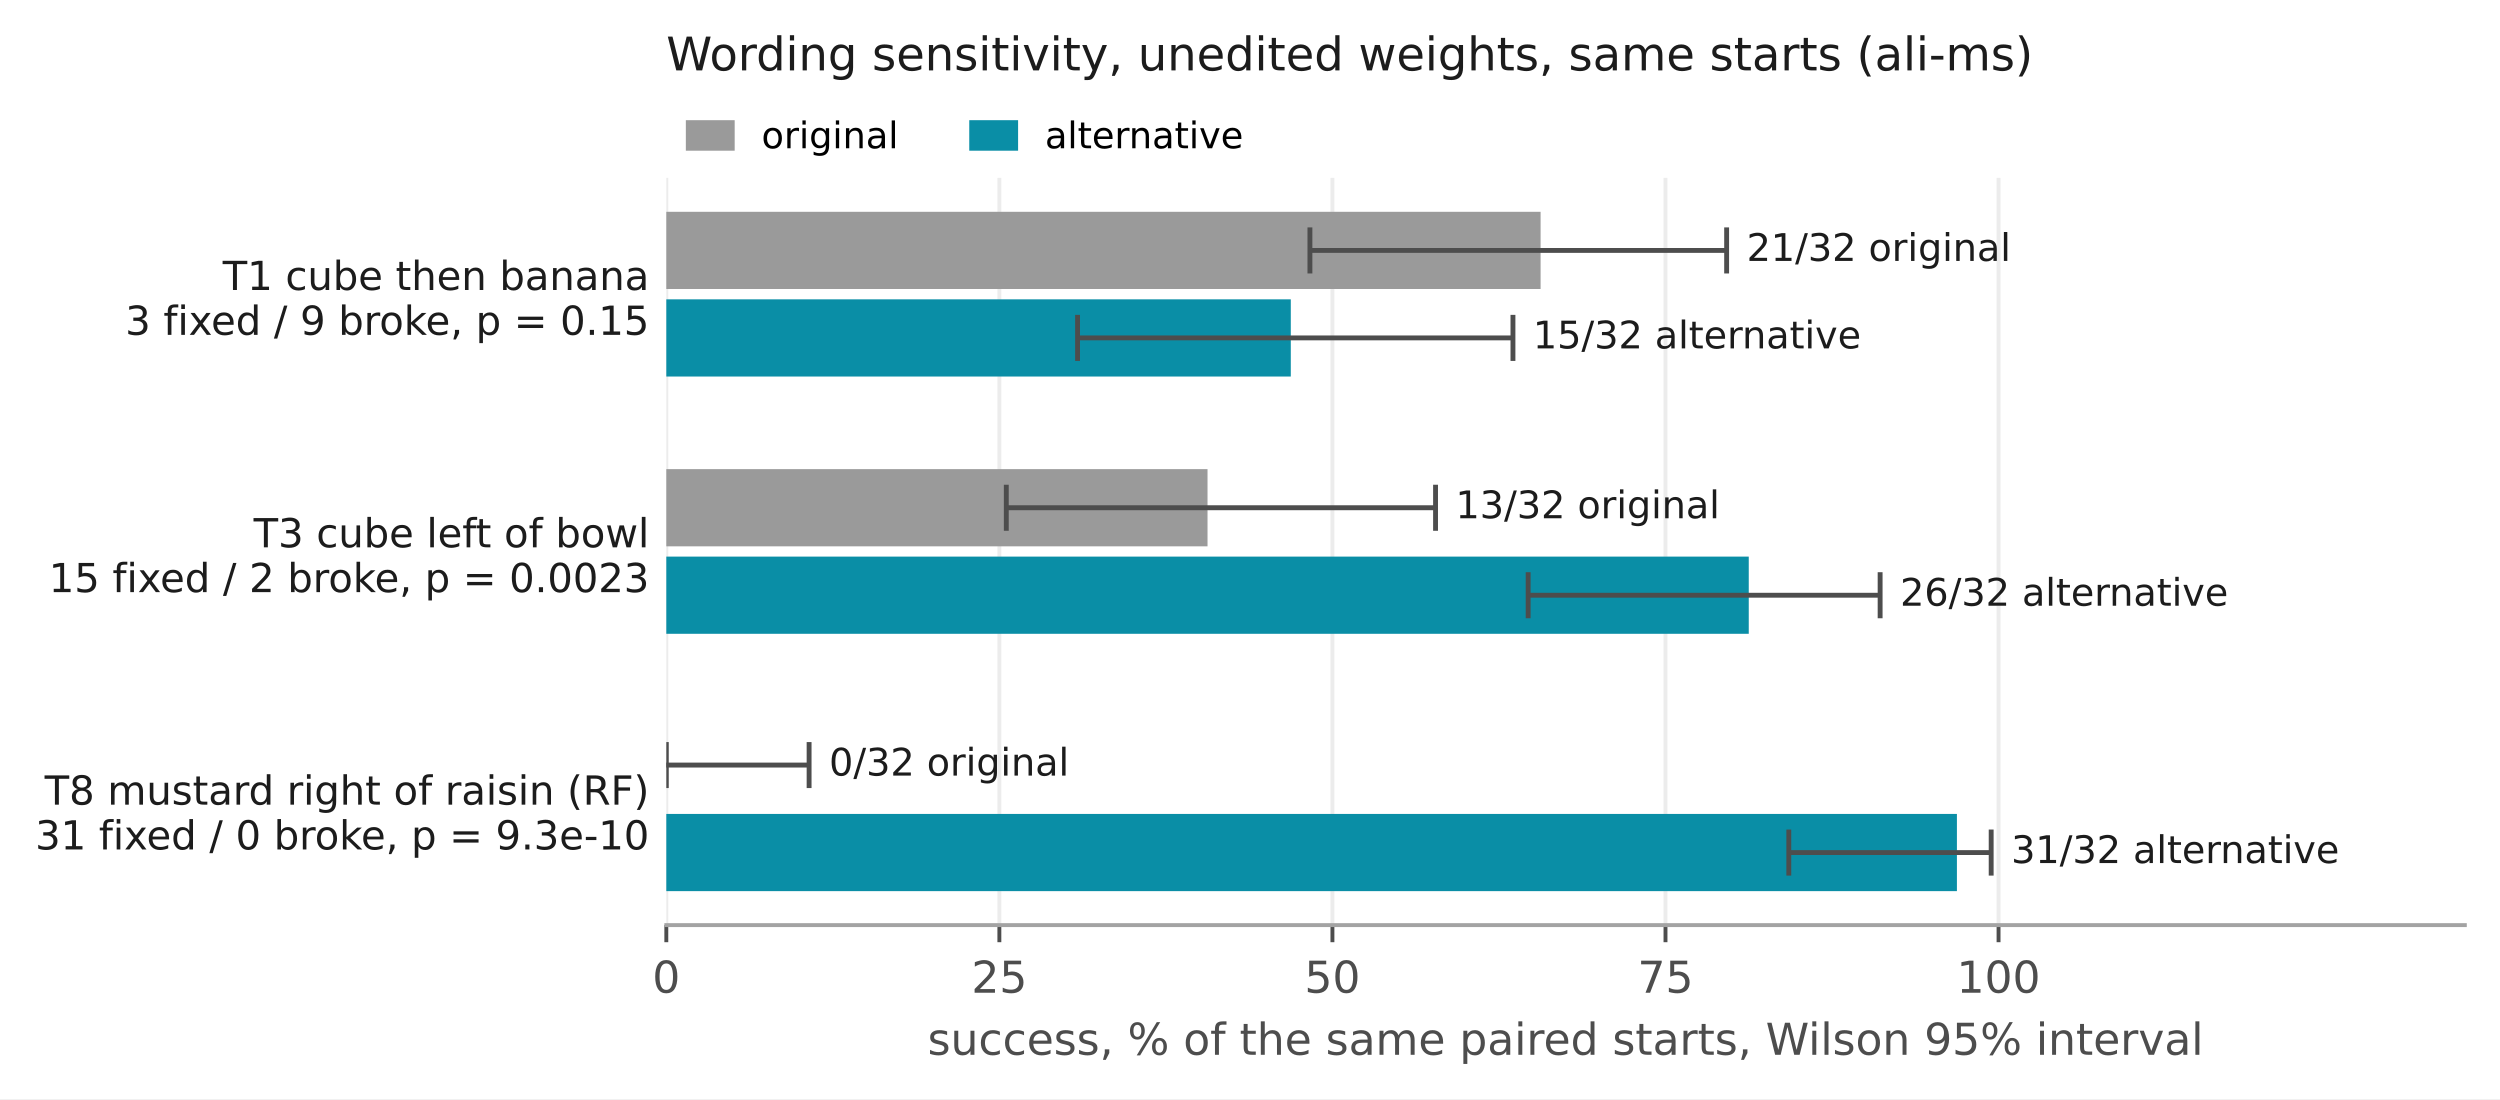
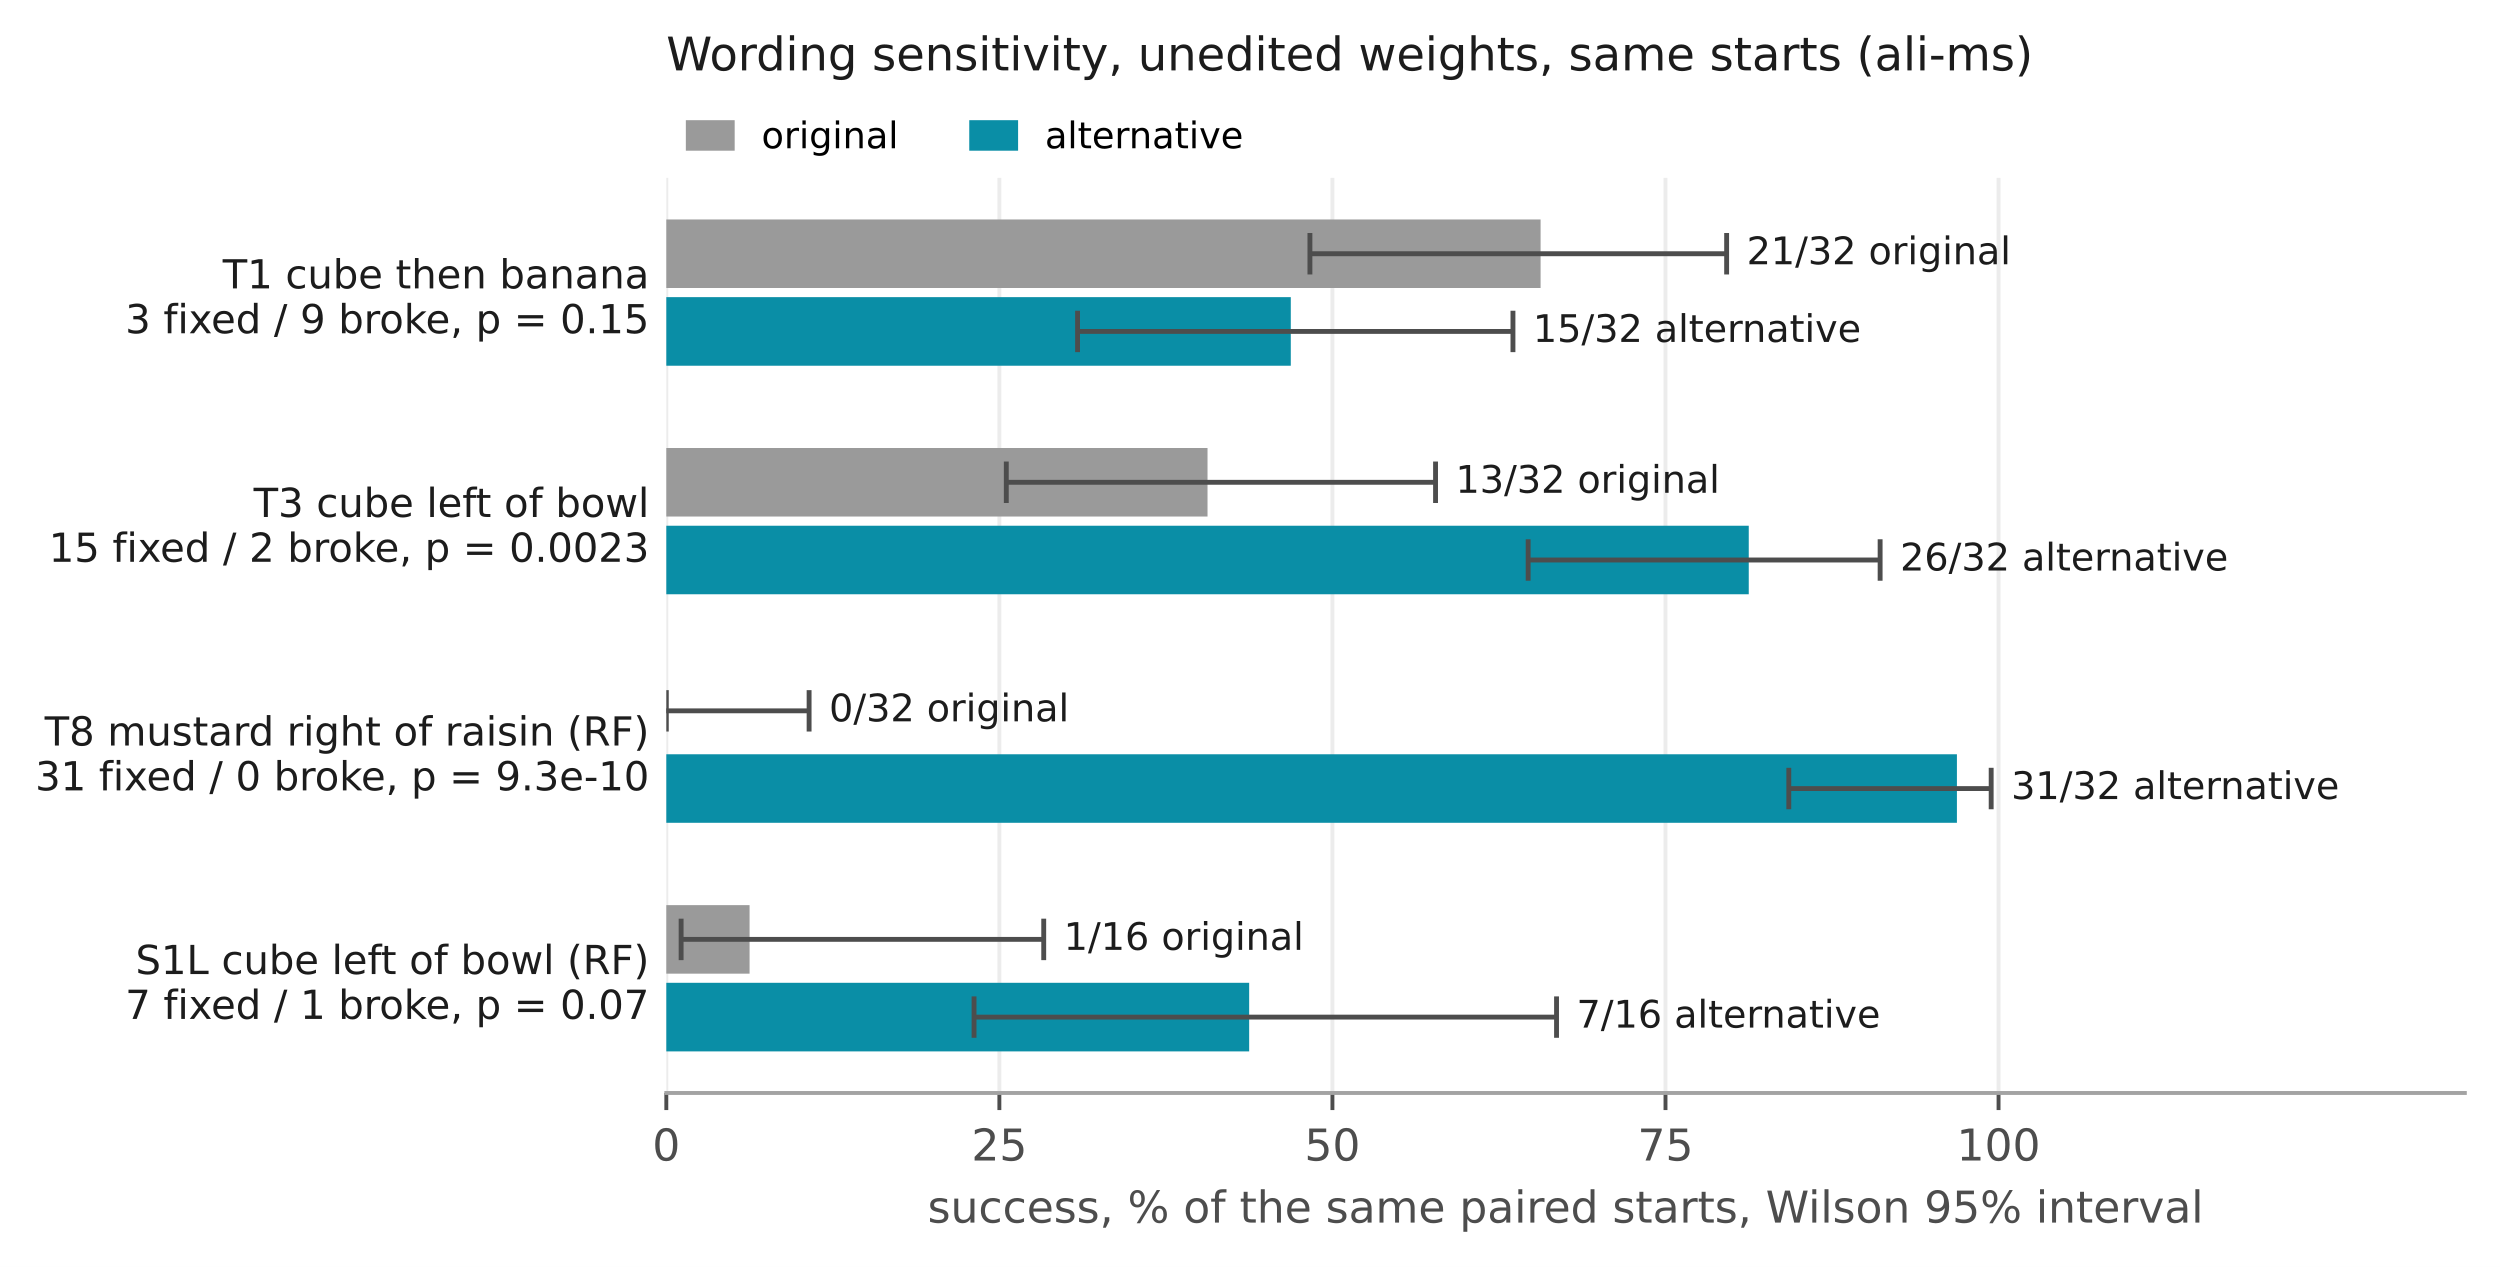
- <svg xmlns="http://www.w3.org/2000/svg" xmlns:xlink="http://www.w3.org/1999/xlink" width="511.918pt" height="225.054pt" viewBox="0 0 511.918 225.054" version="1.1">
+ <svg xmlns="http://www.w3.org/2000/svg" xmlns:xlink="http://www.w3.org/1999/xlink" width="511.918pt" height="259.426pt" viewBox="0 0 511.918 259.426" version="1.1">
  <defs>
    <style type="text/css">*{stroke-linejoin: round; stroke-linecap: butt}</style>
  </defs>
  <g id="figure_1">
    <g id="patch_1">
-       <path d="M 0 225.054  L 511.918 225.054  L 511.918 0  L 0 0  z " style="fill: #ffffff" />
+       <path d="M 0 259.426  L 511.918 259.426  L 511.918 0  L 0 0  z " style="fill: #ffffff" />
    </g>
    <g id="axes_1">
      <g id="patch_2">
-         <path d="M 136.438 189.433  L 504.718 189.433  L 504.718 36.419  L 136.438 36.419  z " style="fill: #ffffff" />
+         <path d="M 136.438 223.806  L 504.718 223.806  L 504.718 36.419  L 136.438 36.419  z " style="fill: #ffffff" />
      </g>
      <g id="matplotlib.axis_1">
        <g id="xtick_1">
          <g id="line2d_1">
-             <path d="M 136.438 189.433  L 136.438 36.419  " clip-path="url(#p7a364d6e02)" style="fill: none; stroke: #ececec; stroke-width: 0.8; stroke-linecap: square" />
+             <path d="M 136.438 223.806  L 136.438 36.419  " clip-path="url(#pa8a6134399)" style="fill: none; stroke: #ececec; stroke-width: 0.8; stroke-linecap: square" />
          </g>
          <g id="line2d_2">
            <defs>
-               <path id="mbdb1fc5d6b" d="M 0 0  L 0 3.5  " style="stroke: #4d4d4d; stroke-width: 0.8" />
+               <path id="m92b8a777c4" d="M 0 0  L 0 3.5  " style="stroke: #4d4d4d; stroke-width: 0.8" />
            </defs>
            <g>
-               <use xlink:href="#mbdb1fc5d6b" x="136.438" y="189.433" style="fill: #4d4d4d; stroke: #4d4d4d; stroke-width: 0.8" />
+               <use xlink:href="#m92b8a777c4" x="136.438" y="223.806" style="fill: #4d4d4d; stroke: #4d4d4d; stroke-width: 0.8" />
            </g>
          </g>
          <g id="text_1">
-             <text style="font-size: 9px; font-family: 'DejaVu Sans'; text-anchor: middle; fill: #4d4d4d" x="136.438" y="203.272" transform="rotate(-0 136.438 203.2715)">0</text>
+             <text style="font-size: 9px; font-family: 'DejaVu Sans'; text-anchor: middle; fill: #4d4d4d" x="136.438" y="237.644" transform="rotate(-0 136.438 237.6443)">0</text>
          </g>
        </g>
        <g id="xtick_2">
          <g id="line2d_3">
-             <path d="M 204.638 189.433  L 204.638 36.419  " clip-path="url(#p7a364d6e02)" style="fill: none; stroke: #ececec; stroke-width: 0.8; stroke-linecap: square" />
+             <path d="M 204.638 223.806  L 204.638 36.419  " clip-path="url(#pa8a6134399)" style="fill: none; stroke: #ececec; stroke-width: 0.8; stroke-linecap: square" />
          </g>
          <g id="line2d_4">
            <g>
-               <use xlink:href="#mbdb1fc5d6b" x="204.638" y="189.433" style="fill: #4d4d4d; stroke: #4d4d4d; stroke-width: 0.8" />
+               <use xlink:href="#m92b8a777c4" x="204.638" y="223.806" style="fill: #4d4d4d; stroke: #4d4d4d; stroke-width: 0.8" />
            </g>
          </g>
          <g id="text_2">
-             <text style="font-size: 9px; font-family: 'DejaVu Sans'; text-anchor: middle; fill: #4d4d4d" x="204.638" y="203.272" transform="rotate(-0 204.638 203.2715)">25</text>
+             <text style="font-size: 9px; font-family: 'DejaVu Sans'; text-anchor: middle; fill: #4d4d4d" x="204.638" y="237.644" transform="rotate(-0 204.638 237.6443)">25</text>
          </g>
        </g>
        <g id="xtick_3">
          <g id="line2d_5">
-             <path d="M 272.838 189.433  L 272.838 36.419  " clip-path="url(#p7a364d6e02)" style="fill: none; stroke: #ececec; stroke-width: 0.8; stroke-linecap: square" />
+             <path d="M 272.838 223.806  L 272.838 36.419  " clip-path="url(#pa8a6134399)" style="fill: none; stroke: #ececec; stroke-width: 0.8; stroke-linecap: square" />
          </g>
          <g id="line2d_6">
            <g>
-               <use xlink:href="#mbdb1fc5d6b" x="272.838" y="189.433" style="fill: #4d4d4d; stroke: #4d4d4d; stroke-width: 0.8" />
+               <use xlink:href="#m92b8a777c4" x="272.838" y="223.806" style="fill: #4d4d4d; stroke: #4d4d4d; stroke-width: 0.8" />
            </g>
          </g>
          <g id="text_3">
-             <text style="font-size: 9px; font-family: 'DejaVu Sans'; text-anchor: middle; fill: #4d4d4d" x="272.838" y="203.272" transform="rotate(-0 272.838 203.2715)">50</text>
+             <text style="font-size: 9px; font-family: 'DejaVu Sans'; text-anchor: middle; fill: #4d4d4d" x="272.838" y="237.644" transform="rotate(-0 272.838 237.6443)">50</text>
          </g>
        </g>
        <g id="xtick_4">
          <g id="line2d_7">
-             <path d="M 341.038 189.433  L 341.038 36.419  " clip-path="url(#p7a364d6e02)" style="fill: none; stroke: #ececec; stroke-width: 0.8; stroke-linecap: square" />
+             <path d="M 341.038 223.806  L 341.038 36.419  " clip-path="url(#pa8a6134399)" style="fill: none; stroke: #ececec; stroke-width: 0.8; stroke-linecap: square" />
          </g>
          <g id="line2d_8">
            <g>
-               <use xlink:href="#mbdb1fc5d6b" x="341.038" y="189.433" style="fill: #4d4d4d; stroke: #4d4d4d; stroke-width: 0.8" />
+               <use xlink:href="#m92b8a777c4" x="341.038" y="223.806" style="fill: #4d4d4d; stroke: #4d4d4d; stroke-width: 0.8" />
            </g>
          </g>
          <g id="text_4">
-             <text style="font-size: 9px; font-family: 'DejaVu Sans'; text-anchor: middle; fill: #4d4d4d" x="341.038" y="203.272" transform="rotate(-0 341.038 203.2715)">75</text>
+             <text style="font-size: 9px; font-family: 'DejaVu Sans'; text-anchor: middle; fill: #4d4d4d" x="341.038" y="237.644" transform="rotate(-0 341.038 237.6443)">75</text>
          </g>
        </g>
        <g id="xtick_5">
          <g id="line2d_9">
-             <path d="M 409.238 189.433  L 409.238 36.419  " clip-path="url(#p7a364d6e02)" style="fill: none; stroke: #ececec; stroke-width: 0.8; stroke-linecap: square" />
+             <path d="M 409.238 223.806  L 409.238 36.419  " clip-path="url(#pa8a6134399)" style="fill: none; stroke: #ececec; stroke-width: 0.8; stroke-linecap: square" />
          </g>
          <g id="line2d_10">
            <g>
-               <use xlink:href="#mbdb1fc5d6b" x="409.238" y="189.433" style="fill: #4d4d4d; stroke: #4d4d4d; stroke-width: 0.8" />
+               <use xlink:href="#m92b8a777c4" x="409.238" y="223.806" style="fill: #4d4d4d; stroke: #4d4d4d; stroke-width: 0.8" />
            </g>
          </g>
          <g id="text_5">
-             <text style="font-size: 9px; font-family: 'DejaVu Sans'; text-anchor: middle; fill: #4d4d4d" x="409.238" y="203.272" transform="rotate(-0 409.238 203.2715)">100</text>
+             <text style="font-size: 9px; font-family: 'DejaVu Sans'; text-anchor: middle; fill: #4d4d4d" x="409.238" y="237.644" transform="rotate(-0 409.238 237.6443)">100</text>
          </g>
        </g>
        <g id="text_6">
-           <text style="font-size: 9px; font-family: 'DejaVu Sans'; text-anchor: middle; fill: #4d4d4d" x="320.578" y="215.982" transform="rotate(-0 320.578 215.9818)">success, % of the same paired starts, Wilson 95% interval</text>
+           <text style="font-size: 9px; font-family: 'DejaVu Sans'; text-anchor: middle; fill: #4d4d4d" x="320.578" y="250.355" transform="rotate(-0 320.578 250.3546)">success, % of the same paired starts, Wilson 95% interval</text>
        </g>
      </g>
      <g id="matplotlib.axis_2">
        <g id="ytick_1">
          <g id="line2d_11" />
          <g id="text_7">
-             <text style="font-size: 8.2px; font-family: 'DejaVu Sans'; fill: #1c1c1c" transform="translate(9.150062 164.764)">T8 mustard right of raisin (RF)</text>
-             <text style="font-size: 8.2px; font-family: 'DejaVu Sans'; fill: #1c1c1c" transform="translate(7.2 173.9462)">31 fixed / 0 broke, p = 9.3e-10</text>
+             <text style="font-size: 8.2px; font-family: 'DejaVu Sans'; fill: #1c1c1c" transform="translate(27.75381 199.4594)">S1L cube left of bowl (RF)</text>
+             <text style="font-size: 8.2px; font-family: 'DejaVu Sans'; fill: #1c1c1c" transform="translate(25.63847 208.6416)">7 fixed / 1 broke, p = 0.07</text>
          </g>
        </g>
        <g id="ytick_2">
          <g id="line2d_12" />
          <g id="text_8">
-             <text style="font-size: 8.2px; font-family: 'DejaVu Sans'; fill: #1c1c1c" transform="translate(51.93869 112.073)">T3 cube left of bowl</text>
-             <text style="font-size: 8.2px; font-family: 'DejaVu Sans'; fill: #1c1c1c" transform="translate(9.986719 121.2553)">15 fixed / 2 broke, p = 0.0023</text>
+             <text style="font-size: 8.2px; font-family: 'DejaVu Sans'; fill: #1c1c1c" transform="translate(9.150062 152.6594)">T8 mustard right of raisin (RF)</text>
+             <text style="font-size: 8.2px; font-family: 'DejaVu Sans'; fill: #1c1c1c" transform="translate(7.2 161.8416)">31 fixed / 0 broke, p = 9.3e-10</text>
          </g>
        </g>
        <g id="ytick_3">
          <g id="line2d_13" />
          <g id="text_9">
-             <text style="font-size: 8.2px; font-family: 'DejaVu Sans'; fill: #1c1c1c" transform="translate(45.60931 59.38213)">T1 cube then banana</text>
-             <text style="font-size: 8.2px; font-family: 'DejaVu Sans'; fill: #1c1c1c" transform="translate(25.63847 68.56434)">3 fixed / 9 broke, p = 0.15</text>
+             <text style="font-size: 8.2px; font-family: 'DejaVu Sans'; fill: #1c1c1c" transform="translate(51.93869 105.8594)">T3 cube left of bowl</text>
+             <text style="font-size: 8.2px; font-family: 'DejaVu Sans'; fill: #1c1c1c" transform="translate(9.986719 115.0417)">15 fixed / 2 broke, p = 0.0023</text>
+           </g>
+         </g>
+         <g id="ytick_4">
+           <g id="line2d_14" />
+           <g id="text_10">
+             <text style="font-size: 8.2px; font-family: 'DejaVu Sans'; fill: #1c1c1c" transform="translate(45.60931 59.05944)">T1 cube then banana</text>
+             <text style="font-size: 8.2px; font-family: 'DejaVu Sans'; fill: #1c1c1c" transform="translate(25.63847 68.24165)">3 fixed / 9 broke, p = 0.15</text>
          </g>
        </g>
      </g>
      <g id="patch_3">
-         <path d="M 136.438 59.181  L 315.463 59.181  L 315.463 43.374  L 136.438 43.374  z " clip-path="url(#p7a364d6e02)" style="fill: #9a9a9a" />
+         <path d="M 136.438 58.976  L 315.463 58.976  L 315.463 44.936  L 136.438 44.936  z " clip-path="url(#pa8a6134399)" style="fill: #9a9a9a" />
      </g>
      <g id="patch_4">
-         <path d="M 136.438 77.096  L 264.313 77.096  L 264.313 61.289  L 136.438 61.289  z " clip-path="url(#p7a364d6e02)" style="fill: #0a8ea6" />
+         <path d="M 136.438 74.888  L 264.313 74.888  L 264.313 60.848  L 136.438 60.848  z " clip-path="url(#pa8a6134399)" style="fill: #0a8ea6" />
      </g>
      <g id="patch_5">
-         <path d="M 136.438 111.872  L 247.263 111.872  L 247.263 96.065  L 136.438 96.065  z " clip-path="url(#p7a364d6e02)" style="fill: #9a9a9a" />
+         <path d="M 136.438 105.776  L 247.263 105.776  L 247.263 91.736  L 136.438 91.736  z " clip-path="url(#pa8a6134399)" style="fill: #9a9a9a" />
      </g>
      <g id="patch_6">
-         <path d="M 136.438 129.787  L 358.088 129.787  L 358.088 113.98  L 136.438 113.98  z " clip-path="url(#p7a364d6e02)" style="fill: #0a8ea6" />
+         <path d="M 136.438 121.688  L 358.088 121.688  L 358.088 107.648  L 136.438 107.648  z " clip-path="url(#pa8a6134399)" style="fill: #0a8ea6" />
      </g>
      <g id="patch_7">
-         <path d="M 136.438 164.563  L 136.438 164.563  L 136.438 148.756  L 136.438 148.756  z " clip-path="url(#p7a364d6e02)" style="fill: #9a9a9a" />
+         <path d="M 136.438 152.576  L 136.438 152.576  L 136.438 138.536  L 136.438 138.536  z " clip-path="url(#pa8a6134399)" style="fill: #9a9a9a" />
      </g>
      <g id="patch_8">
-         <path d="M 136.438 182.478  L 400.713 182.478  L 400.713 166.67  L 136.438 166.67  z " clip-path="url(#p7a364d6e02)" style="fill: #0a8ea6" />
+         <path d="M 136.438 168.488  L 400.713 168.488  L 400.713 154.448  L 136.438 154.448  z " clip-path="url(#pa8a6134399)" style="fill: #0a8ea6" />
      </g>
      <g id="patch_9">
-         <path d="M 136.438 189.433  L 504.718 189.433  " style="fill: none; stroke: #a3a3a3; stroke-width: 0.8; stroke-linejoin: miter; stroke-linecap: square" />
-       </g>
-       <g id="line2d_14">
-         <path d="M 268.231 51.277  L 353.558 51.277  " clip-path="url(#p7a364d6e02)" style="fill: none; stroke: #4d4d4d" />
+         <path d="M 136.438 199.376  L 153.488 199.376  L 153.488 185.336  L 136.438 185.336  z " clip-path="url(#pa8a6134399)" style="fill: #9a9a9a" />
+       </g>
+       <g id="patch_10">
+         <path d="M 136.438 215.288  L 255.788 215.288  L 255.788 201.248  L 136.438 201.248  z " clip-path="url(#pa8a6134399)" style="fill: #0a8ea6" />
+       </g>
+       <g id="patch_11">
+         <path d="M 136.438 223.806  L 504.718 223.806  " style="fill: none; stroke: #a3a3a3; stroke-width: 0.8; stroke-linejoin: miter; stroke-linecap: square" />
      </g>
      <g id="line2d_15">
-         <path d="M 268.231 55.493  L 268.231 47.062  " clip-path="url(#p7a364d6e02)" style="fill: none; stroke: #4d4d4d; stroke-linecap: square" />
+         <path d="M 268.231 51.956  L 353.558 51.956  " clip-path="url(#pa8a6134399)" style="fill: none; stroke: #4d4d4d" />
      </g>
      <g id="line2d_16">
-         <path d="M 353.558 55.493  L 353.558 47.062  " clip-path="url(#p7a364d6e02)" style="fill: none; stroke: #4d4d4d; stroke-linecap: square" />
-       </g>
-       <g id="text_10">
-         <text style="font-size: 7.8px; font-family: 'DejaVu Sans'; text-anchor: start; fill: #1c1c1c" x="357.65" y="53.43" transform="rotate(-0 357.6504 53.42966)">21/32 original</text>
+         <path d="M 268.231 55.7  L 268.231 48.212  " clip-path="url(#pa8a6134399)" style="fill: none; stroke: #4d4d4d; stroke-linecap: square" />
      </g>
      <g id="line2d_17">
-         <path d="M 220.65 69.192  L 309.804 69.192  " clip-path="url(#p7a364d6e02)" style="fill: none; stroke: #4d4d4d" />
+         <path d="M 353.558 55.7  L 353.558 48.212  " clip-path="url(#pa8a6134399)" style="fill: none; stroke: #4d4d4d; stroke-linecap: square" />
+       </g>
+       <g id="text_11">
+         <text style="font-size: 7.8px; font-family: 'DejaVu Sans'; text-anchor: start; fill: #1c1c1c" x="357.65" y="54.108" transform="rotate(-0 357.6504 54.10843)">21/32 original</text>
      </g>
      <g id="line2d_18">
-         <path d="M 220.65 73.408  L 220.65 64.977  " clip-path="url(#p7a364d6e02)" style="fill: none; stroke: #4d4d4d; stroke-linecap: square" />
+         <path d="M 220.65 67.868  L 309.804 67.868  " clip-path="url(#pa8a6134399)" style="fill: none; stroke: #4d4d4d" />
      </g>
      <g id="line2d_19">
-         <path d="M 309.804 73.408  L 309.804 64.977  " clip-path="url(#p7a364d6e02)" style="fill: none; stroke: #4d4d4d; stroke-linecap: square" />
-       </g>
-       <g id="text_11">
-         <text style="font-size: 7.8px; font-family: 'DejaVu Sans'; text-anchor: start; fill: #1c1c1c" x="313.896" y="71.345" transform="rotate(-0 313.8957 71.34457)">15/32 alternative</text>
+         <path d="M 220.65 71.612  L 220.65 64.124  " clip-path="url(#pa8a6134399)" style="fill: none; stroke: #4d4d4d; stroke-linecap: square" />
      </g>
      <g id="line2d_20">
-         <path d="M 206.056 103.968  L 293.953 103.968  " clip-path="url(#p7a364d6e02)" style="fill: none; stroke: #4d4d4d" />
+         <path d="M 309.804 71.612  L 309.804 64.124  " clip-path="url(#pa8a6134399)" style="fill: none; stroke: #4d4d4d; stroke-linecap: square" />
+       </g>
+       <g id="text_12">
+         <text style="font-size: 7.8px; font-family: 'DejaVu Sans'; text-anchor: start; fill: #1c1c1c" x="313.896" y="70.02" transform="rotate(-0 313.8957 70.02043)">15/32 alternative</text>
      </g>
      <g id="line2d_21">
-         <path d="M 206.056 108.184  L 206.056 99.753  " clip-path="url(#p7a364d6e02)" style="fill: none; stroke: #4d4d4d; stroke-linecap: square" />
+         <path d="M 206.056 98.756  L 293.953 98.756  " clip-path="url(#pa8a6134399)" style="fill: none; stroke: #4d4d4d" />
      </g>
      <g id="line2d_22">
-         <path d="M 293.953 108.184  L 293.953 99.753  " clip-path="url(#p7a364d6e02)" style="fill: none; stroke: #4d4d4d; stroke-linecap: square" />
-       </g>
-       <g id="text_12">
-         <text style="font-size: 7.8px; font-family: 'DejaVu Sans'; text-anchor: start; fill: #1c1c1c" x="298.045" y="106.121" transform="rotate(-0 298.0447 106.1206)">13/32 original</text>
+         <path d="M 206.056 102.5  L 206.056 95.012  " clip-path="url(#pa8a6134399)" style="fill: none; stroke: #4d4d4d; stroke-linecap: square" />
      </g>
      <g id="line2d_23">
-         <path d="M 312.915 121.883  L 384.987 121.883  " clip-path="url(#p7a364d6e02)" style="fill: none; stroke: #4d4d4d" />
+         <path d="M 293.953 102.5  L 293.953 95.012  " clip-path="url(#pa8a6134399)" style="fill: none; stroke: #4d4d4d; stroke-linecap: square" />
+       </g>
+       <g id="text_13">
+         <text style="font-size: 7.8px; font-family: 'DejaVu Sans'; text-anchor: start; fill: #1c1c1c" x="298.045" y="100.908" transform="rotate(-0 298.0447 100.9084)">13/32 original</text>
      </g>
      <g id="line2d_24">
-         <path d="M 312.915 126.098  L 312.915 117.668  " clip-path="url(#p7a364d6e02)" style="fill: none; stroke: #4d4d4d; stroke-linecap: square" />
+         <path d="M 312.915 114.668  L 384.987 114.668  " clip-path="url(#pa8a6134399)" style="fill: none; stroke: #4d4d4d" />
      </g>
      <g id="line2d_25">
-         <path d="M 384.987 126.098  L 384.987 117.668  " clip-path="url(#p7a364d6e02)" style="fill: none; stroke: #4d4d4d; stroke-linecap: square" />
-       </g>
-       <g id="text_13">
-         <text style="font-size: 7.8px; font-family: 'DejaVu Sans'; text-anchor: start; fill: #1c1c1c" x="389.079" y="124.035" transform="rotate(-0 389.0794 124.0355)">26/32 alternative</text>
+         <path d="M 312.915 118.412  L 312.915 110.924  " clip-path="url(#pa8a6134399)" style="fill: none; stroke: #4d4d4d; stroke-linecap: square" />
      </g>
      <g id="line2d_26">
-         <path d="M 136.438 156.659  L 165.677 156.659  " clip-path="url(#p7a364d6e02)" style="fill: none; stroke: #4d4d4d" />
+         <path d="M 384.987 118.412  L 384.987 110.924  " clip-path="url(#pa8a6134399)" style="fill: none; stroke: #4d4d4d; stroke-linecap: square" />
+       </g>
+       <g id="text_14">
+         <text style="font-size: 7.8px; font-family: 'DejaVu Sans'; text-anchor: start; fill: #1c1c1c" x="389.079" y="116.82" transform="rotate(-0 389.0794 116.8204)">26/32 alternative</text>
      </g>
      <g id="line2d_27">
-         <path d="M 136.438 160.874  L 136.438 152.444  " clip-path="url(#p7a364d6e02)" style="fill: none; stroke: #4d4d4d; stroke-linecap: square" />
+         <path d="M 136.438 145.556  L 165.677 145.556  " clip-path="url(#pa8a6134399)" style="fill: none; stroke: #4d4d4d" />
      </g>
      <g id="line2d_28">
-         <path d="M 165.677 160.874  L 165.677 152.444  " clip-path="url(#p7a364d6e02)" style="fill: none; stroke: #4d4d4d; stroke-linecap: square" />
-       </g>
-       <g id="text_14">
-         <text style="font-size: 7.8px; font-family: 'DejaVu Sans'; text-anchor: start; fill: #1c1c1c" x="169.769" y="158.811" transform="rotate(-0 169.7685 158.8115)">0/32 original</text>
+         <path d="M 136.438 149.3  L 136.438 141.812  " clip-path="url(#pa8a6134399)" style="fill: none; stroke: #4d4d4d; stroke-linecap: square" />
      </g>
      <g id="line2d_29">
-         <path d="M 366.288 174.574  L 407.727 174.574  " clip-path="url(#p7a364d6e02)" style="fill: none; stroke: #4d4d4d" />
+         <path d="M 165.677 149.3  L 165.677 141.812  " clip-path="url(#pa8a6134399)" style="fill: none; stroke: #4d4d4d; stroke-linecap: square" />
+       </g>
+       <g id="text_15">
+         <text style="font-size: 7.8px; font-family: 'DejaVu Sans'; text-anchor: start; fill: #1c1c1c" x="169.769" y="147.708" transform="rotate(-0 169.7685 147.7084)">0/32 original</text>
      </g>
      <g id="line2d_30">
-         <path d="M 366.288 178.789  L 366.288 170.359  " clip-path="url(#p7a364d6e02)" style="fill: none; stroke: #4d4d4d; stroke-linecap: square" />
+         <path d="M 366.288 161.468  L 407.727 161.468  " clip-path="url(#pa8a6134399)" style="fill: none; stroke: #4d4d4d" />
      </g>
      <g id="line2d_31">
-         <path d="M 407.727 178.789  L 407.727 170.359  " clip-path="url(#p7a364d6e02)" style="fill: none; stroke: #4d4d4d; stroke-linecap: square" />
-       </g>
-       <g id="text_15">
-         <text style="font-size: 7.8px; font-family: 'DejaVu Sans'; text-anchor: start; fill: #1c1c1c" x="411.819" y="176.726" transform="rotate(-0 411.8193 176.7264)">31/32 alternative</text>
+         <path d="M 366.288 165.212  L 366.288 157.724  " clip-path="url(#pa8a6134399)" style="fill: none; stroke: #4d4d4d; stroke-linecap: square" />
+       </g>
+       <g id="line2d_32">
+         <path d="M 407.727 165.212  L 407.727 157.724  " clip-path="url(#pa8a6134399)" style="fill: none; stroke: #4d4d4d; stroke-linecap: square" />
      </g>
      <g id="text_16">
+         <text style="font-size: 7.8px; font-family: 'DejaVu Sans'; text-anchor: start; fill: #1c1c1c" x="411.819" y="163.62" transform="rotate(-0 411.8193 163.6204)">31/32 alternative</text>
+       </g>
+       <g id="line2d_33">
+         <path d="M 139.471 192.356  L 213.719 192.356  " clip-path="url(#pa8a6134399)" style="fill: none; stroke: #4d4d4d" />
+       </g>
+       <g id="line2d_34">
+         <path d="M 139.471 196.1  L 139.471 188.612  " clip-path="url(#pa8a6134399)" style="fill: none; stroke: #4d4d4d; stroke-linecap: square" />
+       </g>
+       <g id="line2d_35">
+         <path d="M 213.719 196.1  L 213.719 188.612  " clip-path="url(#pa8a6134399)" style="fill: none; stroke: #4d4d4d; stroke-linecap: square" />
+       </g>
+       <g id="text_17">
+         <text style="font-size: 7.8px; font-family: 'DejaVu Sans'; text-anchor: start; fill: #1c1c1c" x="217.811" y="194.508" transform="rotate(-0 217.8108 194.5084)">1/16 original</text>
+       </g>
+       <g id="line2d_36">
+         <path d="M 199.451 208.268  L 318.727 208.268  " clip-path="url(#pa8a6134399)" style="fill: none; stroke: #4d4d4d" />
+       </g>
+       <g id="line2d_37">
+         <path d="M 199.451 212.012  L 199.451 204.524  " clip-path="url(#pa8a6134399)" style="fill: none; stroke: #4d4d4d; stroke-linecap: square" />
+       </g>
+       <g id="line2d_38">
+         <path d="M 318.727 212.012  L 318.727 204.524  " clip-path="url(#pa8a6134399)" style="fill: none; stroke: #4d4d4d; stroke-linecap: square" />
+       </g>
+       <g id="text_18">
+         <text style="font-size: 7.8px; font-family: 'DejaVu Sans'; text-anchor: start; fill: #1c1c1c" x="322.819" y="210.42" transform="rotate(-0 322.8189 210.4204)">7/16 alternative</text>
+       </g>
+       <g id="text_19">
        <text style="font-size: 9.5px; font-family: 'DejaVu Sans'; text-anchor: start; fill: #1c1c1c" x="136.438" y="14.419" transform="rotate(-0 136.438 14.41852)">Wording sensitivity, unedited weights, same starts (ali-ms)</text>
      </g>
      <g id="legend_1">
-         <g id="patch_10">
+         <g id="patch_12">
          <path d="M 140.938 30.359  L 149.938 30.359  L 149.938 25.109  L 140.938 25.109  z " style="fill: #9a9a9a; stroke: #9a9a9a; stroke-linejoin: miter" />
        </g>
-         <g id="text_17">
+         <g id="text_20">
          <text style="font-size: 7.5px; font-family: 'DejaVu Sans'; text-anchor: start" x="155.938" y="30.359" transform="rotate(-0 155.938 30.35875)">original</text>
        </g>
-         <g id="patch_11">
+         <g id="patch_13">
          <path d="M 198.972 30.359  L 207.972 30.359  L 207.972 25.109  L 198.972 25.109  z " style="fill: #0a8ea6; stroke: #0a8ea6; stroke-linejoin: miter" />
        </g>
-         <g id="text_18">
+         <g id="text_21">
          <text style="font-size: 7.5px; font-family: 'DejaVu Sans'; text-anchor: start" x="213.972" y="30.359" transform="rotate(-0 213.9716 30.35875)">alternative</text>
        </g>
      </g>
    </g>
  </g>
  <defs>
-     <clipPath id="p7a364d6e02">
-       <rect x="136.438" y="36.419" width="368.28" height="153.014" />
+     <clipPath id="pa8a6134399">
+       <rect x="136.438" y="36.419" width="368.28" height="187.387" />
    </clipPath>
  </defs>
</svg>
